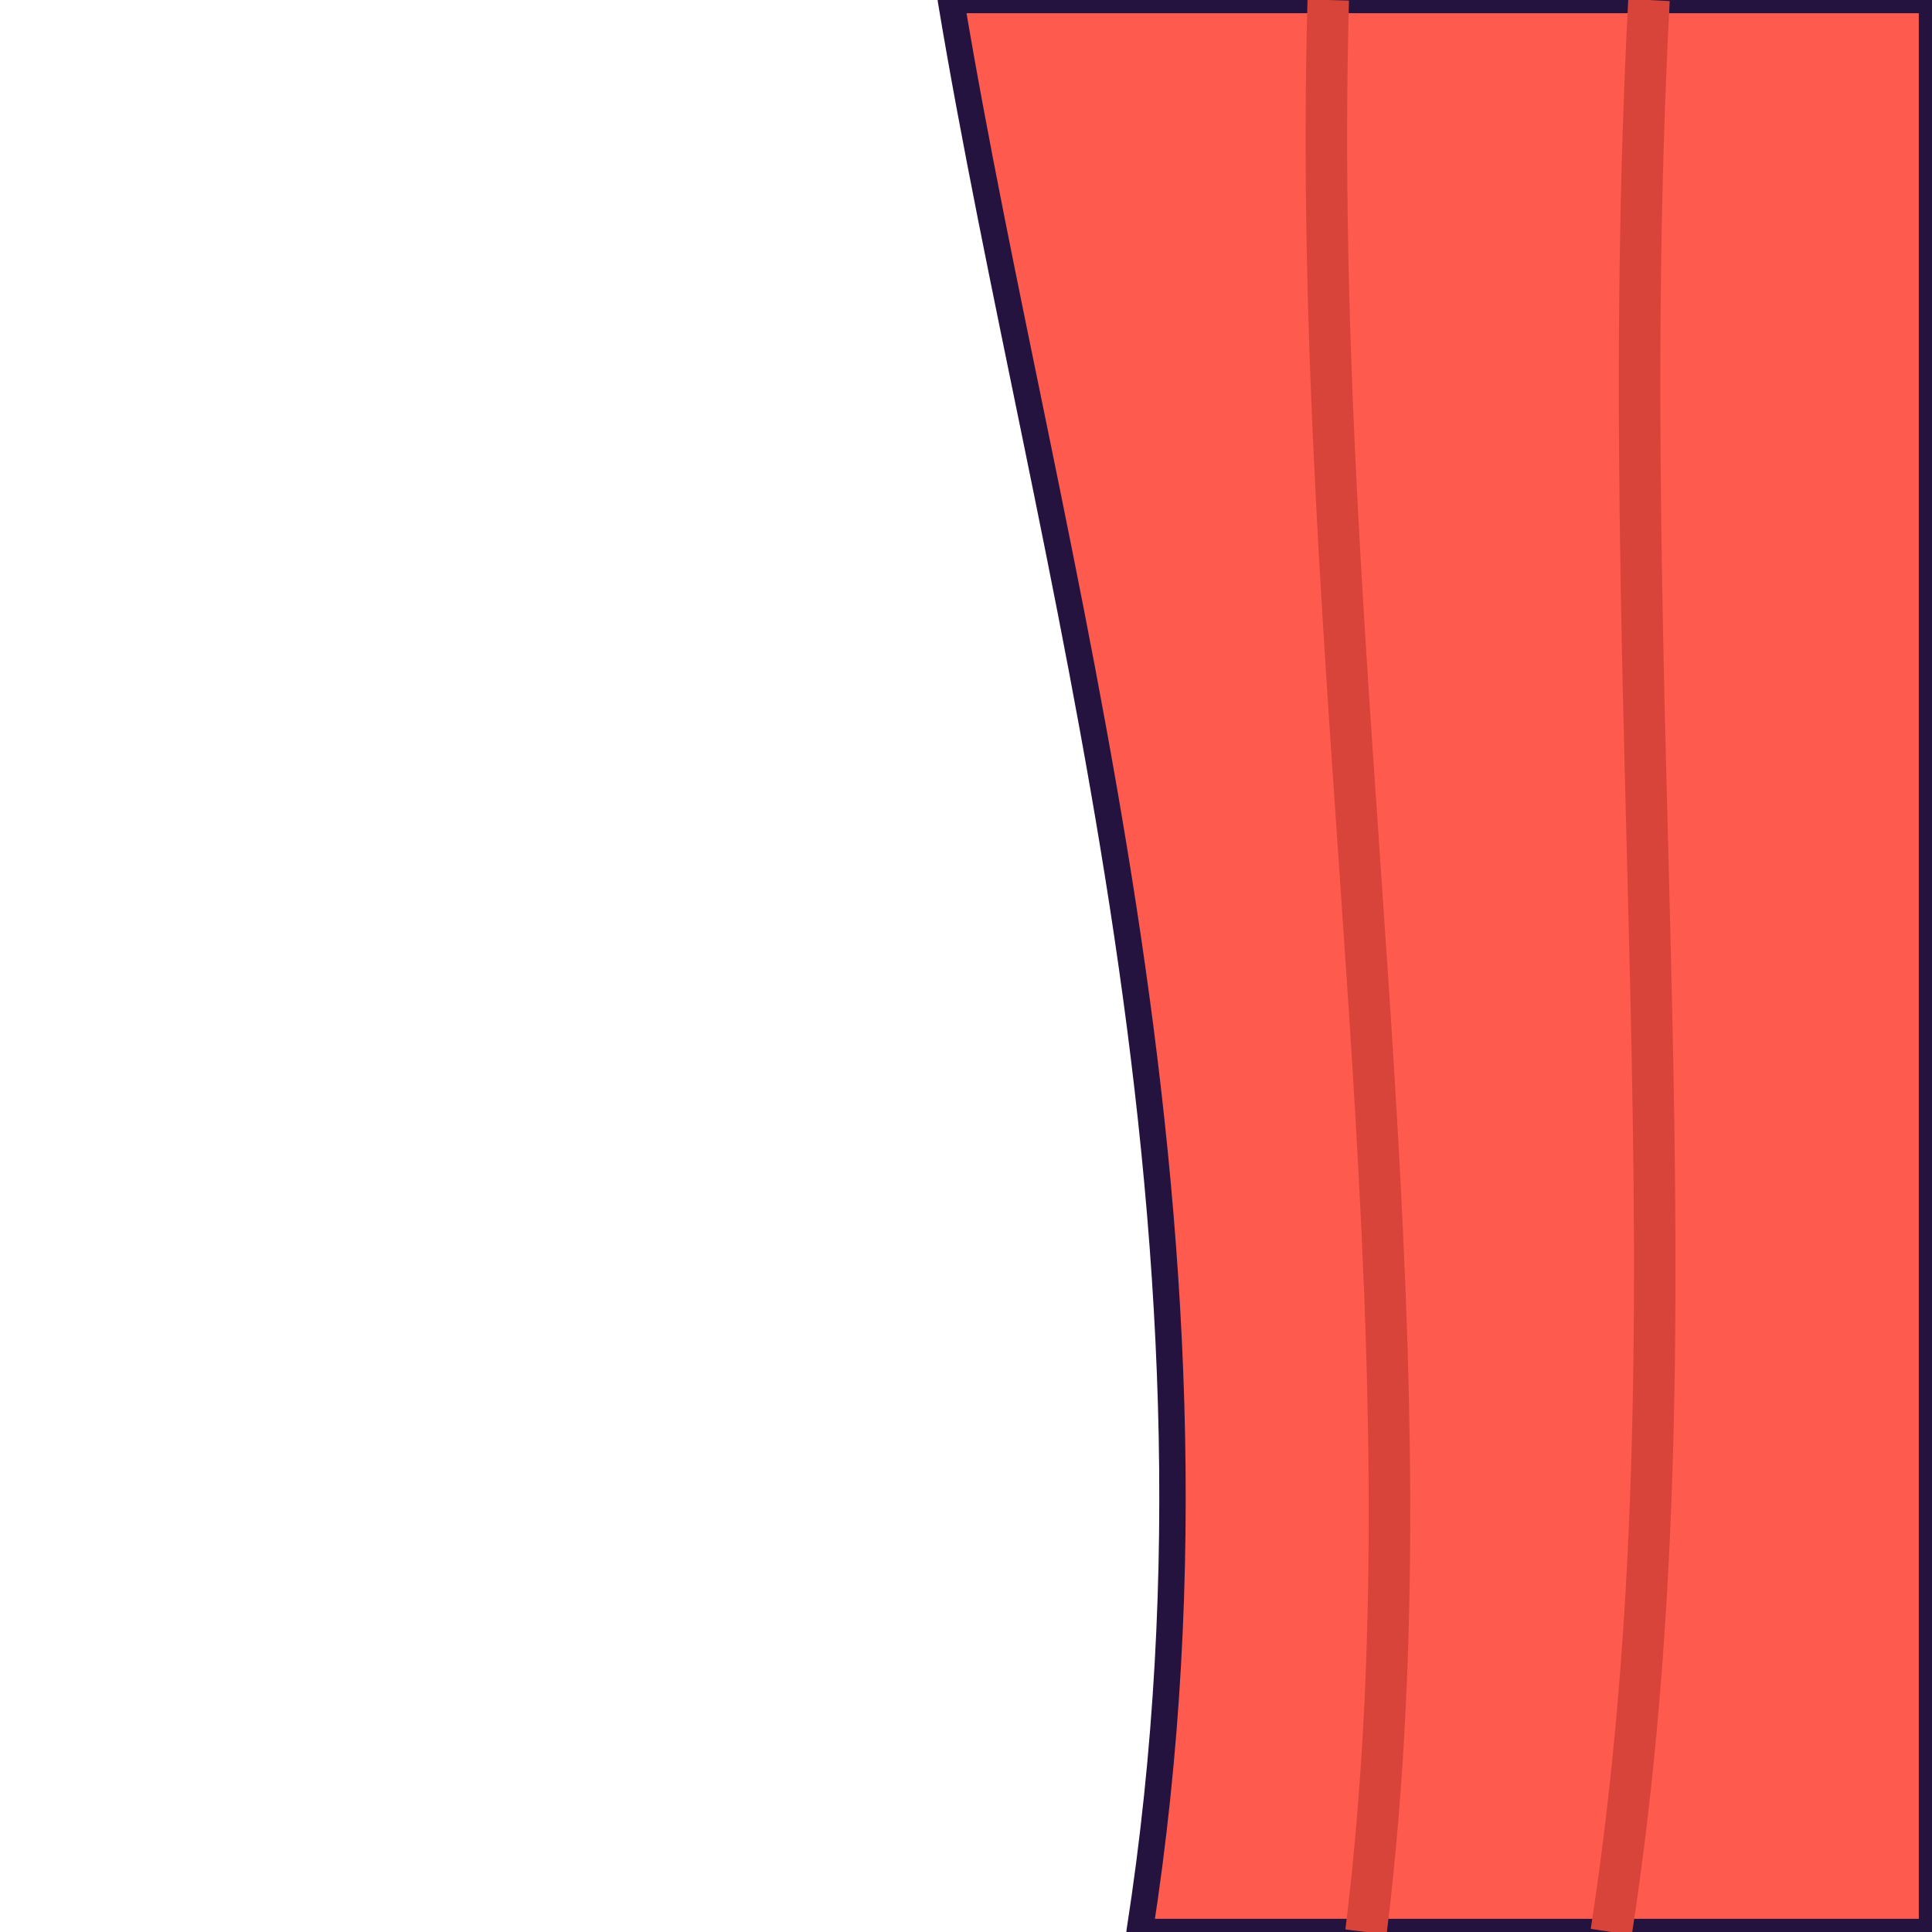
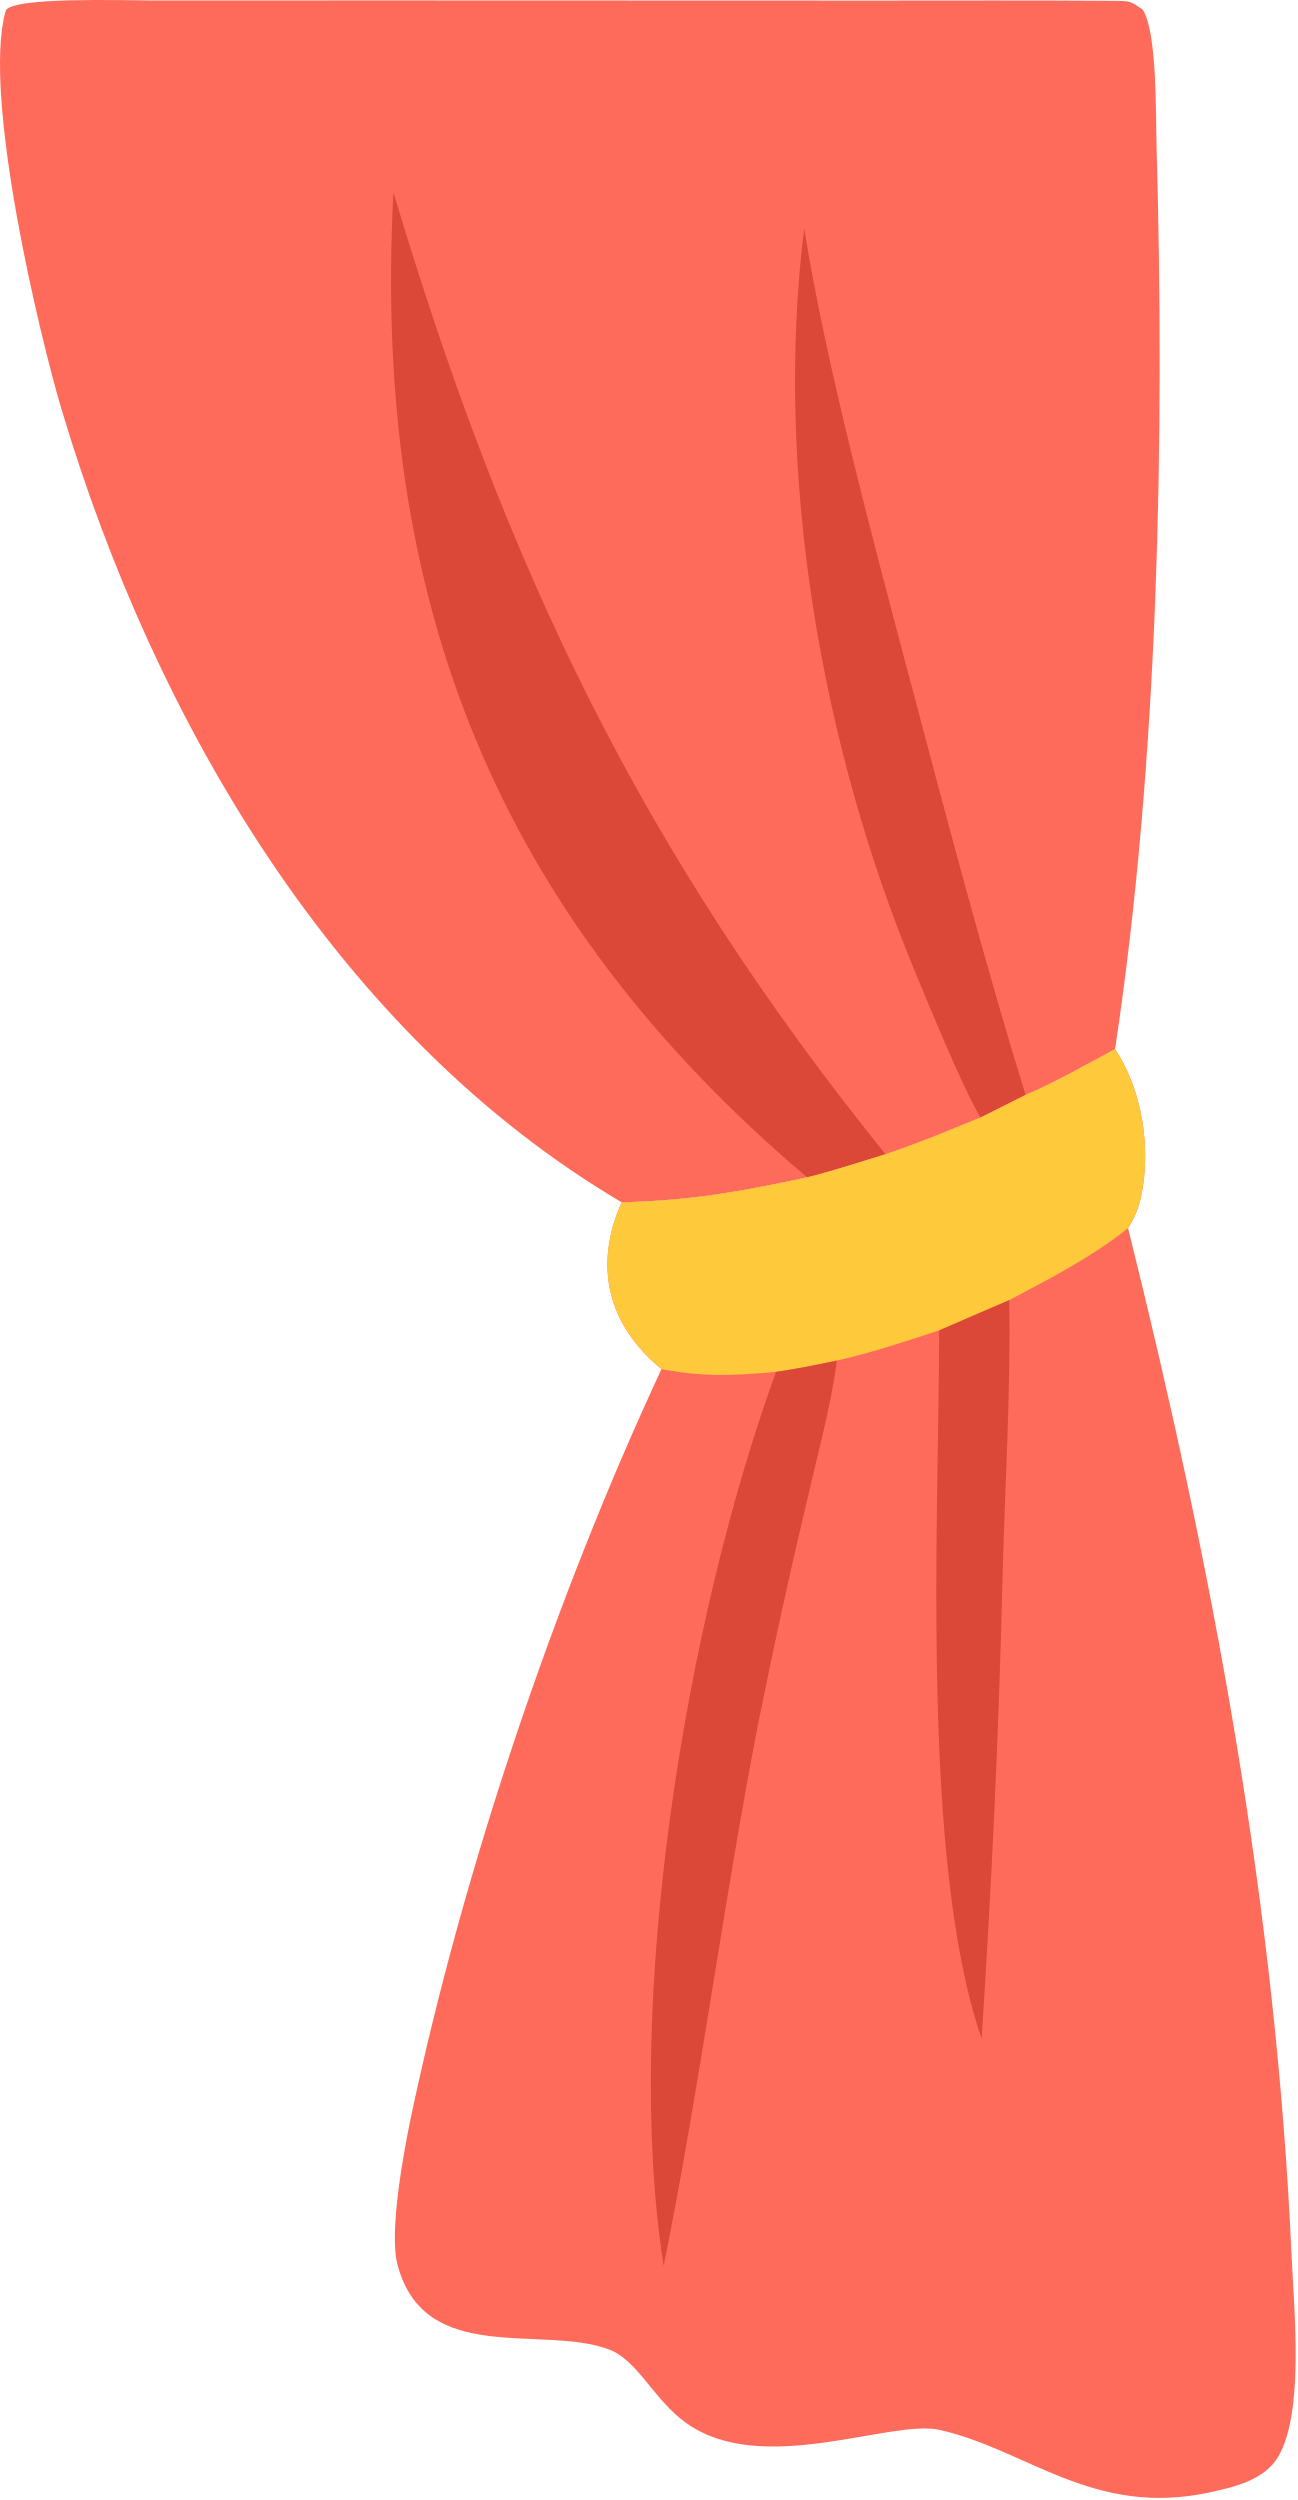
- <svg xmlns="http://www.w3.org/2000/svg" width="1024" height="1024" viewBox="0 0 1024 1024">
-   <path d="M1024 0 H504 C554 300 664 640 604 1024 H1024 Z" fill="#FF5A4E" stroke="#24123F" stroke-width="14" stroke-linejoin="round" stroke-linecap="round" />
-   <path d="M874 0 C854 380 904 700 854 1024 M704 0 C694 360 764 700 724 1024" fill="none" stroke="#D9443A" stroke-width="22" />
+ <svg xmlns="http://www.w3.org/2000/svg" width="233" height="449" viewBox="0 0 233 449" fill="none">
+   <path d="M111.654 215.935C60.511 185.753 27.758 129.466 11.044 73.498C7.243 60.767 -3.266 17.213 1.003 1.983C1.73 -0.612 22.508 0.086 26.989 0.083L72.504 0.076L156.826 0.105C171.309 0.1 185.926 0.05 200.416 0.156C203.266 0.177 203.184 0.36 205.246 1.734C207.856 5.883 207.556 20.556 207.721 26.469C209.191 78.753 208.089 136.572 200.266 188.432C195.144 191.18 189.496 194.384 184.194 196.656L176.094 200.719C170.439 203.021 164.844 205.39 159.039 207.303C154.704 208.609 149.266 210.419 144.954 211.451C132.804 214.06 124.171 215.621 111.654 215.935Z" fill="#FF6B5B" />
+   <path d="M144.954 211.451C89.004 164.078 66.789 107.617 70.659 34.553C90.796 101.826 114.924 152.559 159.039 207.303C154.704 208.609 149.266 210.42 144.954 211.451Z" fill="#DC4838" />
+   <path d="M176.094 200.719C172.749 195.06 166.816 180.473 164.259 174.316C147.474 133.891 138.969 84.756 144.436 40.994C148.306 65.392 156.834 97.213 163.231 121.336C169.681 145.679 176.776 172.671 184.194 196.656L176.094 200.719Z" fill="#DC4838" />
+   <path d="M200.266 188.432C205.149 195.733 206.754 206.259 204.969 214.736C204.556 216.81 203.747 218.787 202.599 220.563C217.786 281.628 229.164 342.278 231.976 405.271C232.411 415.021 234.271 433.254 229.561 441.223C227.086 445.411 221.671 446.67 217.306 447.621C196.336 452.191 184.464 439.925 168.736 436.408C159.954 434.443 137.026 444.882 123.346 435.249C117.369 431.039 114.594 423.871 109.261 421.917C97.201 417.501 76.194 424.987 71.386 406.73C69.819 400.797 72.556 386.112 73.936 379.614C83.319 335.429 99.759 286.777 118.801 245.888C109.089 237.933 106.569 227.278 111.654 215.935C124.171 215.621 132.804 214.06 144.954 211.451C149.266 210.42 154.704 208.609 159.039 207.303C164.844 205.39 170.439 203.021 176.094 200.719L184.194 196.656C189.496 194.384 195.144 191.18 200.266 188.432Z" fill="#FF6B5B" />
+   <path d="M200.266 188.432C205.148 195.733 206.754 206.259 204.968 214.736C204.556 216.81 203.746 218.787 202.599 220.563C196.111 225.771 188.604 229.601 181.261 233.502L168.676 238.935C162.488 240.945 156.661 242.938 150.301 244.353C146.491 245.17 143.221 245.818 139.374 246.395C131.851 247.061 126.278 247.335 118.801 245.888C109.088 237.933 106.569 227.278 111.654 215.935C124.171 215.621 132.803 214.06 144.953 211.451C149.266 210.42 154.704 208.609 159.039 207.303C164.844 205.39 170.438 203.021 176.093 200.719L184.194 196.656C189.496 194.384 195.143 191.18 200.266 188.432Z" fill="#FFC93C" />
+   <path d="M139.374 246.395C143.222 245.818 146.492 245.17 150.302 244.353C149.364 251.896 146.822 261.373 145.052 269.021C141.887 282.316 138.962 295.667 136.269 309.064C129.954 341.371 125.589 375.5 119.192 406.94C111.827 360.242 123.077 291.173 139.374 246.395Z" fill="#DC4838" />
+   <path d="M168.676 238.936L181.261 233.502C181.554 250.562 180.429 267.6 180.024 284.636C179.364 311.982 178.074 338.847 176.304 366.141C165.354 334.549 168.586 273.524 168.676 238.936Z" fill="#DC4838" />
</svg>
